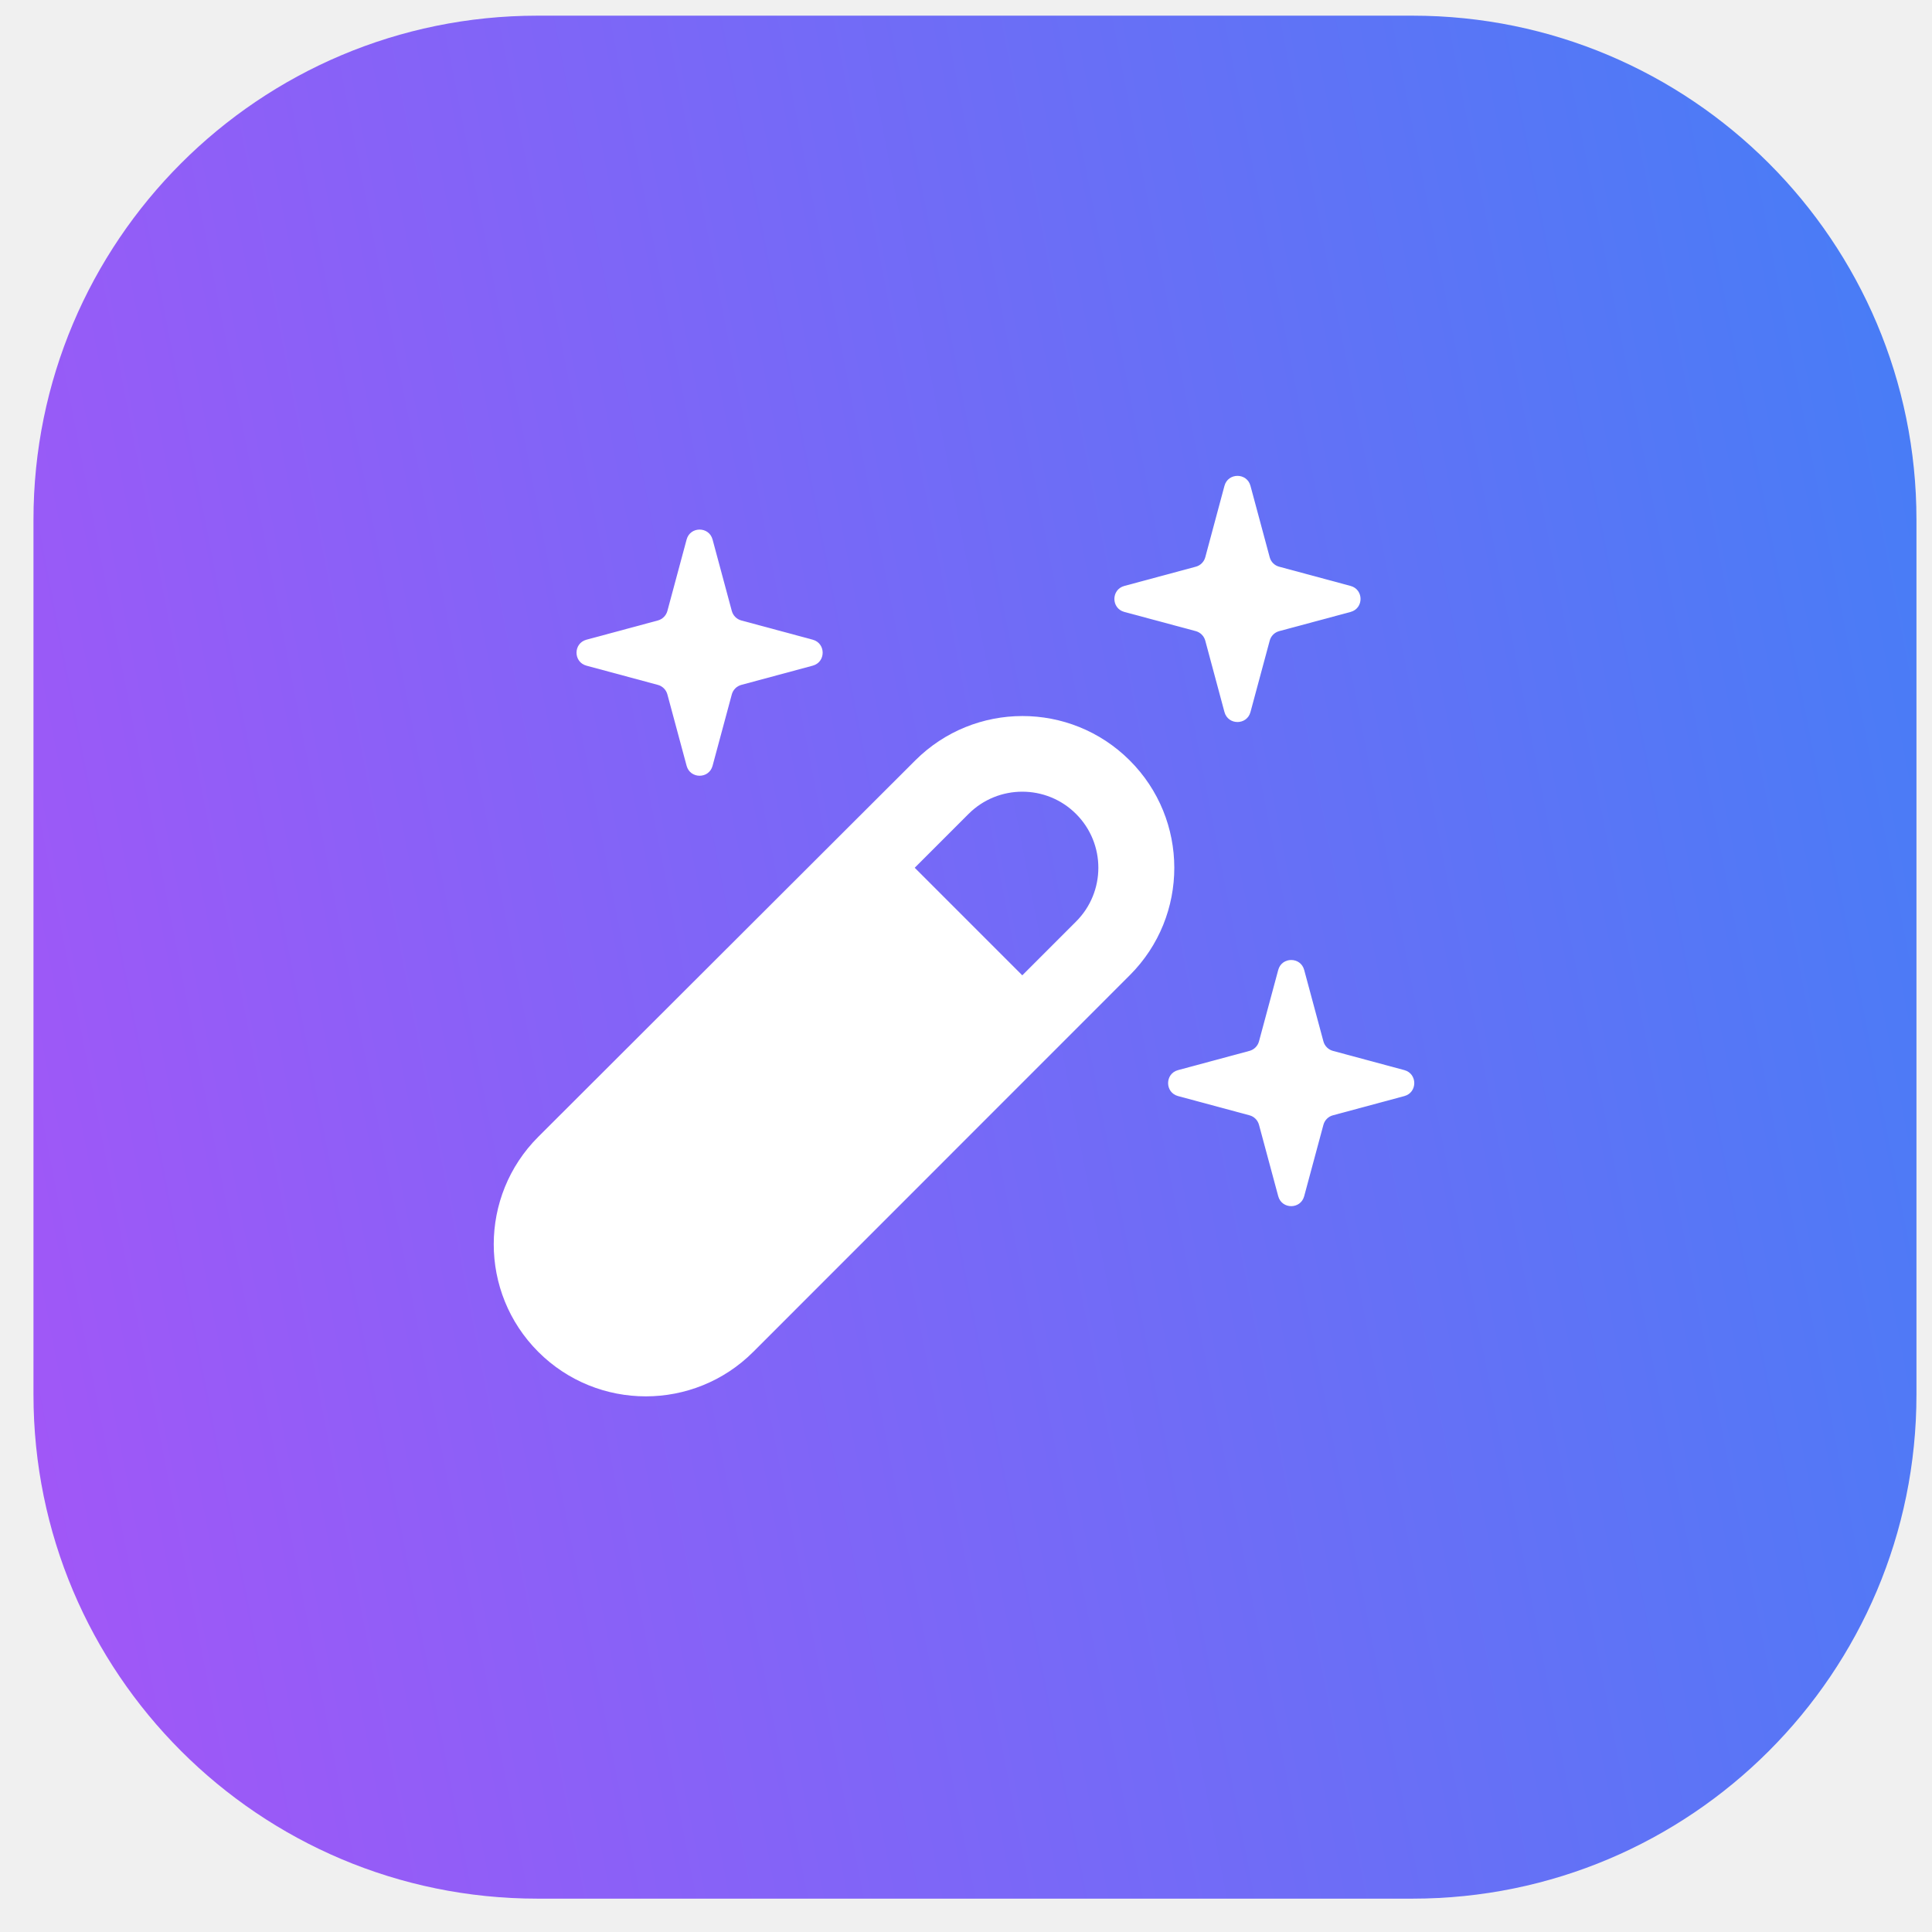
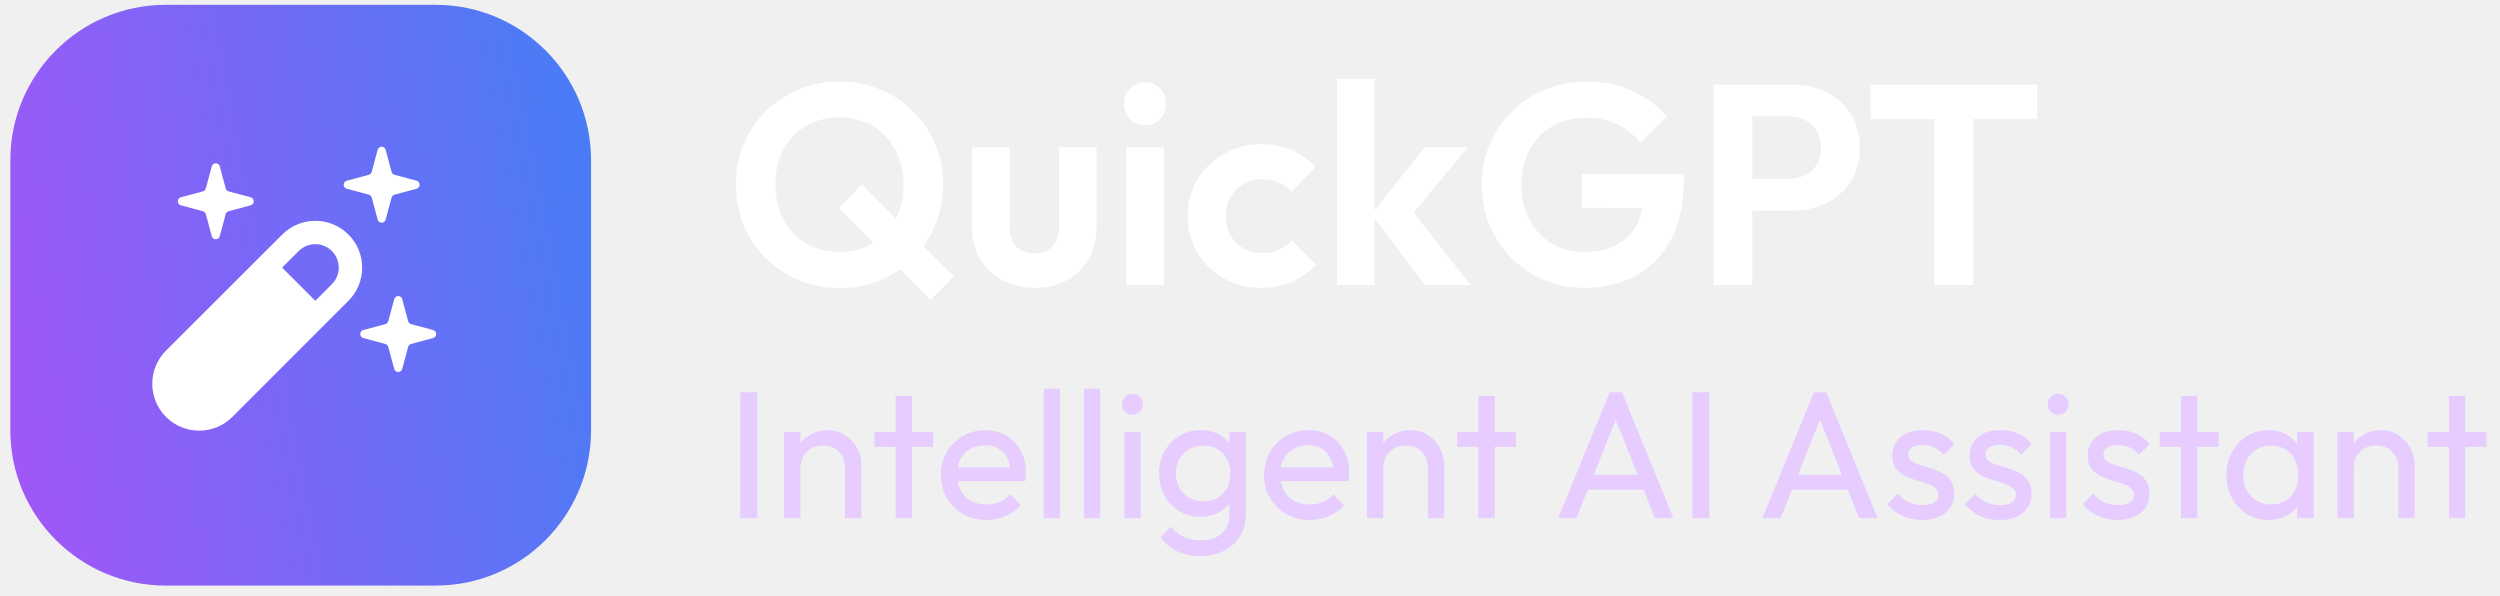
- <svg xmlns="http://www.w3.org/2000/svg" width="46" height="46" viewBox="0 0 46 46" fill="none">
-   <rect x="0.797" y="0.373" width="44.833" height="44.833" rx="12" fill="url(#paint0_linear_8908_4950)" />
+ <svg xmlns="http://www.w3.org/2000/svg" width="193" height="46" viewBox="0 0 193 46" fill="none">
+   <path d="M64.844 22.242C63.715 22.242 62.659 22.037 61.676 21.626C60.708 21.215 59.857 20.651 59.124 19.932C58.391 19.199 57.819 18.348 57.408 17.38C57.012 16.397 56.814 15.349 56.814 14.234C56.814 13.119 57.012 12.085 57.408 11.132C57.819 10.164 58.383 9.321 59.102 8.602C59.835 7.869 60.686 7.304 61.654 6.908C62.622 6.497 63.671 6.292 64.8 6.292C65.929 6.292 66.978 6.497 67.946 6.908C68.914 7.304 69.765 7.869 70.498 8.602C71.231 9.321 71.796 10.164 72.192 11.132C72.603 12.1 72.808 13.141 72.808 14.256C72.808 15.371 72.603 16.412 72.192 17.38C71.796 18.348 71.231 19.199 70.498 19.932C69.779 20.651 68.936 21.215 67.968 21.626C67 22.037 65.959 22.242 64.844 22.242ZM71.818 23.144L64.734 16.06L66.538 14.234L73.644 21.34L71.818 23.144ZM64.8 19.448C65.783 19.448 66.641 19.228 67.374 18.788C68.122 18.348 68.701 17.739 69.112 16.962C69.537 16.185 69.75 15.275 69.75 14.234C69.75 13.471 69.625 12.775 69.376 12.144C69.141 11.513 68.804 10.971 68.364 10.516C67.924 10.047 67.403 9.687 66.802 9.438C66.201 9.189 65.533 9.064 64.8 9.064C63.832 9.064 62.974 9.284 62.226 9.724C61.493 10.149 60.913 10.751 60.488 11.528C60.077 12.305 59.872 13.207 59.872 14.234C59.872 15.011 59.989 15.723 60.224 16.368C60.473 17.013 60.811 17.563 61.236 18.018C61.676 18.473 62.197 18.825 62.798 19.074C63.414 19.323 64.081 19.448 64.8 19.448ZM79.855 22.22C78.916 22.22 78.08 22.022 77.347 21.626C76.628 21.23 76.064 20.68 75.653 19.976C75.242 19.272 75.037 18.458 75.037 17.534V11.374H77.941V17.468C77.941 17.908 78.014 18.289 78.161 18.612C78.308 18.92 78.528 19.155 78.821 19.316C79.114 19.477 79.459 19.558 79.855 19.558C80.456 19.558 80.925 19.375 81.263 19.008C81.6 18.641 81.769 18.128 81.769 17.468V11.374H84.651V17.534C84.651 18.473 84.445 19.294 84.035 19.998C83.639 20.702 83.074 21.252 82.341 21.648C81.622 22.029 80.793 22.22 79.855 22.22ZM86.946 22V11.374H89.85V22L86.946 22ZM88.398 9.658C87.929 9.658 87.54 9.504 87.232 9.196C86.924 8.873 86.77 8.477 86.77 8.008C86.77 7.553 86.924 7.165 87.232 6.842C87.54 6.519 87.929 6.358 88.398 6.358C88.882 6.358 89.271 6.519 89.564 6.842C89.872 7.165 90.026 7.553 90.026 8.008C90.026 8.477 89.872 8.873 89.564 9.196C89.271 9.504 88.882 9.658 88.398 9.658ZM97.419 22.22C96.334 22.22 95.358 21.978 94.493 21.494C93.628 21.01 92.946 20.35 92.447 19.514C91.948 18.678 91.699 17.739 91.699 16.698C91.699 15.642 91.948 14.696 92.447 13.86C92.946 13.024 93.628 12.364 94.493 11.88C95.373 11.381 96.348 11.132 97.419 11.132C98.255 11.132 99.025 11.286 99.729 11.594C100.433 11.902 101.042 12.342 101.555 12.914L99.707 14.784C99.428 14.476 99.091 14.241 98.695 14.08C98.314 13.919 97.888 13.838 97.419 13.838C96.891 13.838 96.414 13.963 95.989 14.212C95.578 14.447 95.248 14.777 94.999 15.202C94.764 15.613 94.647 16.104 94.647 16.676C94.647 17.233 94.764 17.732 94.999 18.172C95.248 18.597 95.578 18.935 95.989 19.184C96.414 19.419 96.891 19.536 97.419 19.536C97.903 19.536 98.336 19.455 98.717 19.294C99.113 19.118 99.45 18.869 99.729 18.546L101.599 20.416C101.056 21.003 100.433 21.45 99.729 21.758C99.025 22.066 98.255 22.22 97.419 22.22ZM110.007 22L105.893 16.522L109.985 11.374H113.307L108.511 17.182L108.621 15.774L113.527 22H110.007ZM103.231 22V6.094H106.113V22H103.231ZM122.312 22.22C121.212 22.22 120.178 22.022 119.21 21.626C118.257 21.215 117.413 20.643 116.68 19.91C115.961 19.177 115.397 18.333 114.986 17.38C114.59 16.412 114.392 15.371 114.392 14.256C114.392 13.127 114.597 12.085 115.008 11.132C115.419 10.164 115.991 9.321 116.724 8.602C117.457 7.869 118.315 7.304 119.298 6.908C120.281 6.497 121.344 6.292 122.488 6.292C123.764 6.292 124.937 6.534 126.008 7.018C127.079 7.487 127.966 8.155 128.67 9.02L126.646 11.044C126.162 10.413 125.561 9.929 124.842 9.592C124.123 9.255 123.331 9.086 122.466 9.086C121.483 9.086 120.611 9.306 119.848 9.746C119.1 10.171 118.513 10.773 118.088 11.55C117.663 12.313 117.45 13.207 117.45 14.234C117.45 15.261 117.655 16.17 118.066 16.962C118.491 17.739 119.063 18.348 119.782 18.788C120.515 19.228 121.351 19.448 122.29 19.448C123.258 19.448 124.087 19.272 124.776 18.92C125.465 18.553 125.993 18.025 126.36 17.336C126.727 16.632 126.91 15.774 126.91 14.762L128.868 16.104L122.114 16.038V13.442H129.99V13.86C129.99 15.708 129.66 17.255 129 18.502C128.34 19.734 127.431 20.665 126.272 21.296C125.128 21.912 123.808 22.22 122.312 22.22ZM134.485 16.258V13.816L138.071 13.816C138.541 13.816 138.966 13.721 139.347 13.53C139.729 13.339 140.029 13.068 140.249 12.716C140.469 12.349 140.579 11.909 140.579 11.396C140.579 10.897 140.469 10.465 140.249 10.098C140.029 9.731 139.729 9.453 139.347 9.262C138.966 9.071 138.541 8.976 138.071 8.976L134.485 8.976V6.534H138.379C139.362 6.534 140.242 6.732 141.019 7.128C141.811 7.524 142.435 8.089 142.889 8.822C143.344 9.541 143.571 10.399 143.571 11.396C143.571 12.393 143.344 13.259 142.889 13.992C142.435 14.711 141.811 15.268 141.019 15.664C140.242 16.06 139.362 16.258 138.379 16.258H134.485ZM132.285 22V6.534H135.277V22H132.285ZM149.326 22V6.864H152.34V22L149.326 22ZM144.398 9.196V6.534H157.268V9.196H144.398Z" fill="white" />
+   <path d="M57.148 40V30.284H58.464V40H57.148ZM65.237 40V36.122C65.237 35.618 65.079 35.203 64.761 34.876C64.444 34.549 64.033 34.386 63.529 34.386C63.193 34.386 62.895 34.461 62.633 34.61C62.372 34.759 62.167 34.965 62.017 35.226C61.868 35.487 61.793 35.786 61.793 36.122L61.275 35.828C61.275 35.324 61.387 34.876 61.611 34.484C61.835 34.092 62.148 33.784 62.549 33.56C62.951 33.327 63.403 33.21 63.907 33.21C64.411 33.21 64.855 33.336 65.237 33.588C65.629 33.84 65.937 34.171 66.161 34.582C66.385 34.983 66.497 35.413 66.497 35.87V40H65.237ZM60.533 40V33.35H61.793V40H60.533ZM69.143 40V30.564H70.403V40H69.143ZM67.505 34.498V33.35H72.041V34.498H67.505ZM76.15 40.14C75.488 40.14 74.891 39.991 74.359 39.692C73.826 39.384 73.406 38.969 73.099 38.446C72.79 37.923 72.636 37.331 72.636 36.668C72.636 36.015 72.786 35.427 73.085 34.904C73.392 34.381 73.803 33.971 74.317 33.672C74.839 33.364 75.422 33.21 76.067 33.21C76.683 33.21 77.224 33.35 77.691 33.63C78.166 33.91 78.535 34.297 78.796 34.792C79.067 35.287 79.203 35.847 79.203 36.472C79.203 36.565 79.198 36.668 79.189 36.78C79.179 36.883 79.16 37.004 79.132 37.144H73.519V36.094H78.46L77.999 36.5C77.999 36.052 77.919 35.674 77.76 35.366C77.602 35.049 77.378 34.806 77.088 34.638C76.799 34.461 76.449 34.372 76.038 34.372C75.609 34.372 75.231 34.465 74.904 34.652C74.578 34.839 74.326 35.1 74.148 35.436C73.971 35.772 73.882 36.169 73.882 36.626C73.882 37.093 73.976 37.503 74.162 37.858C74.349 38.203 74.615 38.474 74.96 38.67C75.306 38.857 75.703 38.95 76.15 38.95C76.524 38.95 76.865 38.885 77.172 38.754C77.49 38.623 77.76 38.427 77.984 38.166L78.796 38.992C78.479 39.365 78.087 39.65 77.621 39.846C77.163 40.042 76.673 40.14 76.15 40.14ZM80.576 40V30.004H81.836V40H80.576ZM83.68 40V30.004H84.94V40H83.68ZM86.797 40V33.35H88.057V40H86.797ZM87.427 32.02C87.194 32.02 87.003 31.945 86.853 31.796C86.704 31.637 86.629 31.441 86.629 31.208C86.629 30.984 86.704 30.797 86.853 30.648C87.003 30.489 87.194 30.41 87.427 30.41C87.661 30.41 87.852 30.489 88.001 30.648C88.151 30.797 88.225 30.984 88.225 31.208C88.225 31.441 88.151 31.637 88.001 31.796C87.852 31.945 87.661 32.02 87.427 32.02ZM92.672 42.926C91.991 42.926 91.384 42.8 90.852 42.548C90.33 42.296 89.91 41.941 89.592 41.484L90.404 40.658C90.675 41.003 90.997 41.265 91.37 41.442C91.744 41.629 92.187 41.722 92.7 41.722C93.382 41.722 93.918 41.54 94.31 41.176C94.712 40.821 94.912 40.341 94.912 39.734V38.082L95.136 36.584L94.912 35.1V33.35H96.172V39.734C96.172 40.369 96.023 40.924 95.724 41.4C95.435 41.876 95.024 42.249 94.492 42.52C93.97 42.791 93.363 42.926 92.672 42.926ZM92.672 39.888C92.066 39.888 91.52 39.743 91.034 39.454C90.558 39.165 90.18 38.768 89.9 38.264C89.62 37.751 89.48 37.177 89.48 36.542C89.48 35.907 89.62 35.343 89.9 34.848C90.18 34.344 90.558 33.947 91.034 33.658C91.52 33.359 92.066 33.21 92.672 33.21C93.195 33.21 93.657 33.313 94.058 33.518C94.46 33.723 94.777 34.013 95.01 34.386C95.253 34.75 95.384 35.179 95.402 35.674V37.438C95.374 37.923 95.239 38.353 94.996 38.726C94.763 39.09 94.446 39.375 94.044 39.58C93.643 39.785 93.186 39.888 92.672 39.888ZM92.924 38.698C93.335 38.698 93.694 38.609 94.002 38.432C94.32 38.255 94.562 38.007 94.73 37.69C94.898 37.363 94.982 36.985 94.982 36.556C94.982 36.127 94.894 35.753 94.716 35.436C94.548 35.109 94.31 34.857 94.002 34.68C93.694 34.493 93.33 34.4 92.91 34.4C92.49 34.4 92.122 34.493 91.804 34.68C91.487 34.857 91.235 35.109 91.048 35.436C90.871 35.753 90.782 36.122 90.782 36.542C90.782 36.962 90.871 37.335 91.048 37.662C91.235 37.989 91.487 38.245 91.804 38.432C92.131 38.609 92.504 38.698 92.924 38.698ZM101.102 40.14C100.439 40.14 99.842 39.991 99.31 39.692C98.778 39.384 98.358 38.969 98.05 38.446C97.742 37.923 97.588 37.331 97.588 36.668C97.588 36.015 97.737 35.427 98.036 34.904C98.344 34.381 98.754 33.971 99.268 33.672C99.79 33.364 100.374 33.21 101.018 33.21C101.634 33.21 102.175 33.35 102.642 33.63C103.118 33.91 103.486 34.297 103.748 34.792C104.018 35.287 104.154 35.847 104.154 36.472C104.154 36.565 104.149 36.668 104.14 36.78C104.13 36.883 104.112 37.004 104.084 37.144H98.47V36.094H103.412L102.95 36.5C102.95 36.052 102.87 35.674 102.712 35.366C102.553 35.049 102.329 34.806 102.04 34.638C101.75 34.461 101.4 34.372 100.99 34.372C100.56 34.372 100.182 34.465 99.856 34.652C99.529 34.839 99.277 35.1 99.1 35.436C98.922 35.772 98.834 36.169 98.834 36.626C98.834 37.093 98.927 37.503 99.114 37.858C99.3 38.203 99.566 38.474 99.912 38.67C100.257 38.857 100.654 38.95 101.102 38.95C101.475 38.95 101.816 38.885 102.124 38.754C102.441 38.623 102.712 38.427 102.936 38.166L103.748 38.992C103.43 39.365 103.038 39.65 102.572 39.846C102.114 40.042 101.624 40.14 101.102 40.14ZM110.232 40V36.122C110.232 35.618 110.073 35.203 109.756 34.876C109.438 34.549 109.028 34.386 108.524 34.386C108.188 34.386 107.889 34.461 107.628 34.61C107.366 34.759 107.161 34.965 107.012 35.226C106.862 35.487 106.788 35.786 106.788 36.122L106.27 35.828C106.27 35.324 106.382 34.876 106.606 34.484C106.83 34.092 107.142 33.784 107.544 33.56C107.945 33.327 108.398 33.21 108.902 33.21C109.406 33.21 109.849 33.336 110.232 33.588C110.624 33.84 110.932 34.171 111.156 34.582C111.38 34.983 111.492 35.413 111.492 35.87V40H110.232ZM105.528 40V33.35H106.788V40H105.528ZM114.137 40V30.564H115.397V40H114.137ZM112.499 34.498V33.35H117.035V34.498H112.499ZM120.295 40L124.271 30.284H125.223L129.185 40H127.757L124.495 31.782H124.985L121.695 40H120.295ZM122.185 37.802V36.654H127.295V37.802H122.185ZM130.648 40V30.284H131.964V40H130.648ZM136.059 40L140.035 30.284H140.987L144.949 40H143.521L140.259 31.782H140.749L137.459 40H136.059ZM137.949 37.802V36.654H143.059V37.802H137.949ZM148.411 40.14C148.038 40.14 147.683 40.093 147.347 40C147.02 39.897 146.717 39.757 146.437 39.58C146.157 39.393 145.914 39.174 145.709 38.922L146.521 38.11C146.764 38.409 147.044 38.633 147.361 38.782C147.678 38.922 148.033 38.992 148.425 38.992C148.817 38.992 149.12 38.927 149.335 38.796C149.55 38.656 149.657 38.465 149.657 38.222C149.657 37.979 149.568 37.793 149.391 37.662C149.223 37.522 149.004 37.41 148.733 37.326C148.462 37.233 148.173 37.144 147.865 37.06C147.566 36.967 147.282 36.85 147.011 36.71C146.74 36.57 146.516 36.379 146.339 36.136C146.171 35.893 146.087 35.571 146.087 35.17C146.087 34.769 146.185 34.423 146.381 34.134C146.577 33.835 146.848 33.607 147.193 33.448C147.548 33.289 147.972 33.21 148.467 33.21C148.99 33.21 149.452 33.303 149.853 33.49C150.264 33.667 150.6 33.938 150.861 34.302L150.049 35.114C149.862 34.871 149.629 34.685 149.349 34.554C149.078 34.423 148.77 34.358 148.425 34.358C148.061 34.358 147.781 34.423 147.585 34.554C147.398 34.675 147.305 34.848 147.305 35.072C147.305 35.296 147.389 35.469 147.557 35.59C147.725 35.711 147.944 35.814 148.215 35.898C148.495 35.982 148.784 36.071 149.083 36.164C149.382 36.248 149.666 36.365 149.937 36.514C150.208 36.663 150.427 36.864 150.595 37.116C150.772 37.368 150.861 37.699 150.861 38.11C150.861 38.735 150.637 39.23 150.189 39.594C149.75 39.958 149.158 40.14 148.411 40.14ZM154.386 40.14C154.012 40.14 153.658 40.093 153.322 40C152.995 39.897 152.692 39.757 152.412 39.58C152.132 39.393 151.889 39.174 151.684 38.922L152.496 38.11C152.738 38.409 153.018 38.633 153.336 38.782C153.653 38.922 154.008 38.992 154.4 38.992C154.792 38.992 155.095 38.927 155.31 38.796C155.524 38.656 155.632 38.465 155.632 38.222C155.632 37.979 155.543 37.793 155.366 37.662C155.198 37.522 154.978 37.41 154.708 37.326C154.437 37.233 154.148 37.144 153.84 37.06C153.541 36.967 153.256 36.85 152.986 36.71C152.715 36.57 152.491 36.379 152.314 36.136C152.146 35.893 152.062 35.571 152.062 35.17C152.062 34.769 152.16 34.423 152.356 34.134C152.552 33.835 152.822 33.607 153.168 33.448C153.522 33.289 153.947 33.21 154.442 33.21C154.964 33.21 155.426 33.303 155.828 33.49C156.238 33.667 156.574 33.938 156.836 34.302L156.024 35.114C155.837 34.871 155.604 34.685 155.324 34.554C155.053 34.423 154.745 34.358 154.4 34.358C154.036 34.358 153.756 34.423 153.56 34.554C153.373 34.675 153.28 34.848 153.28 35.072C153.28 35.296 153.364 35.469 153.532 35.59C153.7 35.711 153.919 35.814 154.19 35.898C154.47 35.982 154.759 36.071 155.058 36.164C155.356 36.248 155.641 36.365 155.912 36.514C156.182 36.663 156.402 36.864 156.57 37.116C156.747 37.368 156.836 37.699 156.836 38.11C156.836 38.735 156.612 39.23 156.164 39.594C155.725 39.958 155.132 40.14 154.386 40.14ZM158.26 40V33.35H159.52V40H158.26ZM158.89 32.02C158.657 32.02 158.466 31.945 158.316 31.796C158.167 31.637 158.092 31.441 158.092 31.208C158.092 30.984 158.167 30.797 158.316 30.648C158.466 30.489 158.657 30.41 158.89 30.41C159.124 30.41 159.315 30.489 159.464 30.648C159.614 30.797 159.688 30.984 159.688 31.208C159.688 31.441 159.614 31.637 159.464 31.796C159.315 31.945 159.124 32.02 158.89 32.02ZM163.491 40.14C163.118 40.14 162.763 40.093 162.427 40C162.1 39.897 161.797 39.757 161.517 39.58C161.237 39.393 160.994 39.174 160.789 38.922L161.601 38.11C161.844 38.409 162.124 38.633 162.441 38.782C162.758 38.922 163.113 38.992 163.505 38.992C163.897 38.992 164.2 38.927 164.415 38.796C164.63 38.656 164.737 38.465 164.737 38.222C164.737 37.979 164.648 37.793 164.471 37.662C164.303 37.522 164.084 37.41 163.813 37.326C163.542 37.233 163.253 37.144 162.945 37.06C162.646 36.967 162.362 36.85 162.091 36.71C161.82 36.57 161.596 36.379 161.419 36.136C161.251 35.893 161.167 35.571 161.167 35.17C161.167 34.769 161.265 34.423 161.461 34.134C161.657 33.835 161.928 33.607 162.273 33.448C162.628 33.289 163.052 33.21 163.547 33.21C164.07 33.21 164.532 33.303 164.933 33.49C165.344 33.667 165.68 33.938 165.941 34.302L165.129 35.114C164.942 34.871 164.709 34.685 164.429 34.554C164.158 34.423 163.85 34.358 163.505 34.358C163.141 34.358 162.861 34.423 162.665 34.554C162.478 34.675 162.385 34.848 162.385 35.072C162.385 35.296 162.469 35.469 162.637 35.59C162.805 35.711 163.024 35.814 163.295 35.898C163.575 35.982 163.864 36.071 164.163 36.164C164.462 36.248 164.746 36.365 165.017 36.514C165.288 36.663 165.507 36.864 165.675 37.116C165.852 37.368 165.941 37.699 165.941 38.11C165.941 38.735 165.717 39.23 165.269 39.594C164.83 39.958 164.238 40.14 163.491 40.14ZM168.374 40V30.564H169.634V40H168.374ZM166.736 34.498V33.35H171.272V34.498H166.736ZM175.129 40.14C174.522 40.14 173.972 39.991 173.477 39.692C172.982 39.384 172.59 38.969 172.301 38.446C172.021 37.923 171.881 37.335 171.881 36.682C171.881 36.029 172.021 35.441 172.301 34.918C172.59 34.395 172.978 33.98 173.463 33.672C173.958 33.364 174.513 33.21 175.129 33.21C175.633 33.21 176.081 33.317 176.473 33.532C176.874 33.737 177.196 34.027 177.439 34.4C177.682 34.764 177.817 35.189 177.845 35.674V37.676C177.817 38.152 177.682 38.577 177.439 38.95C177.206 39.323 176.888 39.617 176.487 39.832C176.095 40.037 175.642 40.14 175.129 40.14ZM175.339 38.95C175.964 38.95 176.468 38.74 176.851 38.32C177.234 37.891 177.425 37.345 177.425 36.682C177.425 36.225 177.336 35.828 177.159 35.492C176.991 35.147 176.748 34.881 176.431 34.694C176.114 34.498 175.745 34.4 175.325 34.4C174.905 34.4 174.532 34.498 174.205 34.694C173.888 34.89 173.636 35.161 173.449 35.506C173.272 35.842 173.183 36.229 173.183 36.668C173.183 37.116 173.272 37.513 173.449 37.858C173.636 38.194 173.892 38.46 174.219 38.656C174.546 38.852 174.919 38.95 175.339 38.95ZM177.341 40V38.208L177.579 36.584L177.341 34.974V33.35H178.615V40H177.341ZM185.153 40V36.122C185.153 35.618 184.995 35.203 184.677 34.876C184.36 34.549 183.949 34.386 183.445 34.386C183.109 34.386 182.811 34.461 182.549 34.61C182.288 34.759 182.083 34.965 181.933 35.226C181.784 35.487 181.709 35.786 181.709 36.122L181.191 35.828C181.191 35.324 181.303 34.876 181.527 34.484C181.751 34.092 182.064 33.784 182.465 33.56C182.867 33.327 183.319 33.21 183.823 33.21C184.327 33.21 184.771 33.336 185.153 33.588C185.545 33.84 185.853 34.171 186.077 34.582C186.301 34.983 186.413 35.413 186.413 35.87V40H185.153ZM180.449 40V33.35H181.709V40H180.449ZM189.059 40V30.564H190.319V40H189.059ZM187.421 34.498V33.35H191.957V34.498H187.421Z" fill="#E6CCFF" />
+   <rect x="0.797" y="0.373" width="44.833" height="44.833" rx="12" fill="url(#paint0_linear_8961_4661)" />
  <path fill-rule="evenodd" clip-rule="evenodd" d="M17.936 32.186L26.901 23.218C28.315 21.804 28.312 19.511 26.894 18.101C25.482 16.696 23.201 16.698 21.792 18.105L12.818 27.065C11.402 28.478 11.402 30.772 12.816 32.187C14.23 33.6 16.523 33.6 17.936 32.186ZM21.779 20.661L24.34 23.222L25.621 21.941C26.328 21.234 26.328 20.087 25.621 19.38C24.914 18.673 23.767 18.673 23.06 19.38L21.779 20.661Z" fill="white" />
  <path d="M16.348 12.846C16.433 12.53 16.881 12.53 16.966 12.846L17.424 14.547C17.454 14.657 17.54 14.743 17.65 14.773L19.351 15.231C19.666 15.316 19.666 15.764 19.351 15.849L17.65 16.307C17.54 16.337 17.454 16.423 17.424 16.533L16.966 18.233C16.881 18.549 16.433 18.549 16.348 18.233L15.89 16.533C15.86 16.423 15.774 16.337 15.664 16.307L13.963 15.849C13.648 15.764 13.648 15.316 13.963 15.231L15.664 14.773C15.774 14.743 15.86 14.657 15.89 14.547L16.348 12.846Z" fill="white" />
  <path d="M29.154 11.567C29.24 11.251 29.688 11.251 29.773 11.567L30.231 13.268C30.26 13.378 30.346 13.464 30.457 13.493L32.157 13.951C32.473 14.036 32.473 14.485 32.157 14.57L30.457 15.027C30.346 15.057 30.26 15.143 30.231 15.254L29.773 16.954C29.688 17.27 29.24 17.27 29.154 16.954L28.697 15.254C28.667 15.143 28.581 15.057 28.471 15.027L26.77 14.57C26.454 14.485 26.454 14.036 26.77 13.951L28.471 13.493C28.581 13.464 28.667 13.378 28.697 13.268L29.154 11.567Z" fill="white" />
  <path d="M30.434 23.094C30.519 22.778 30.967 22.778 31.052 23.094L31.51 24.795C31.54 24.905 31.626 24.991 31.736 25.021L33.437 25.479C33.752 25.564 33.752 26.012 33.437 26.097L31.736 26.555C31.626 26.584 31.54 26.671 31.51 26.781L31.052 28.481C30.967 28.797 30.519 28.797 30.434 28.481L29.976 26.781C29.946 26.671 29.86 26.584 29.75 26.555L28.049 26.097C27.733 26.012 27.733 25.564 28.049 25.479L29.75 25.021C29.86 24.991 29.946 24.905 29.976 24.795L30.434 23.094Z" fill="white" />
  <defs>
-     <linearGradient id="paint0_linear_8908_4950" x1="51.607" y1="16.812" x2="-2.192" y2="27.273" gradientUnits="userSpaceOnUse">
+     <linearGradient id="paint0_linear_8961_4661" x1="51.607" y1="16.812" x2="-2.192" y2="27.273" gradientUnits="userSpaceOnUse">
      <stop stop-color="#4080F6" />
      <stop offset="1" stop-color="#A356F7" />
    </linearGradient>
  </defs>
</svg>
